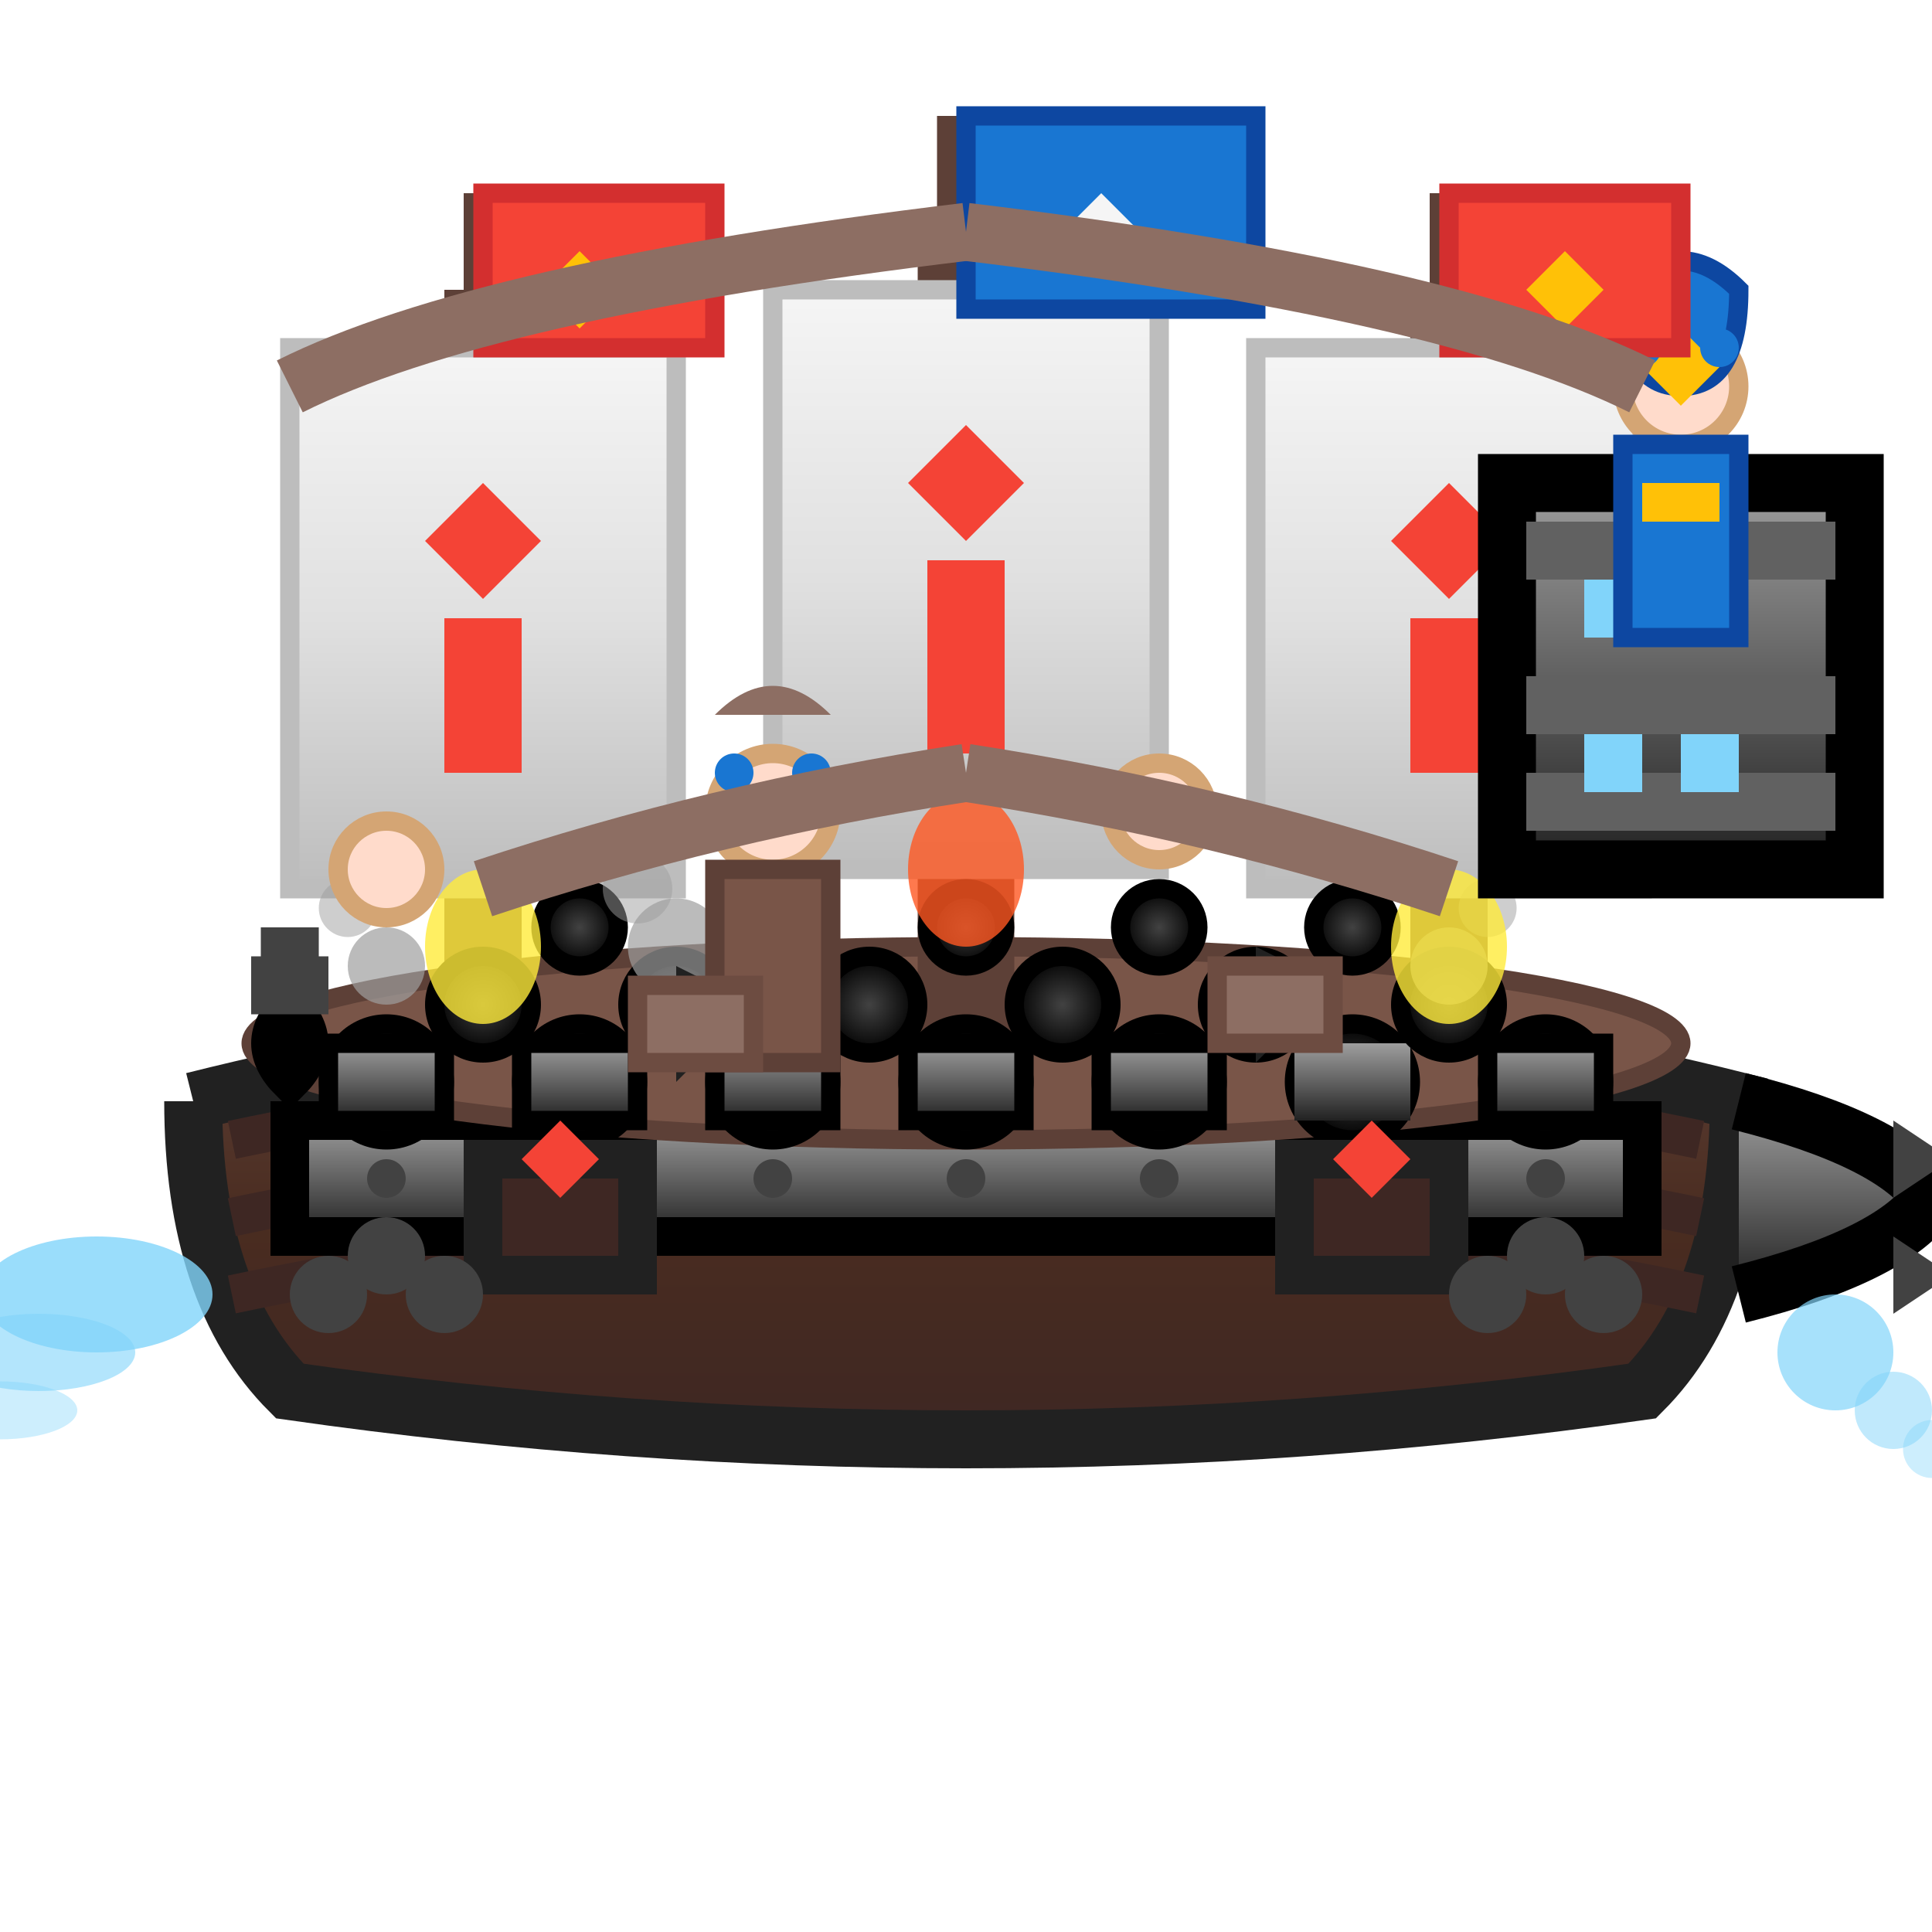
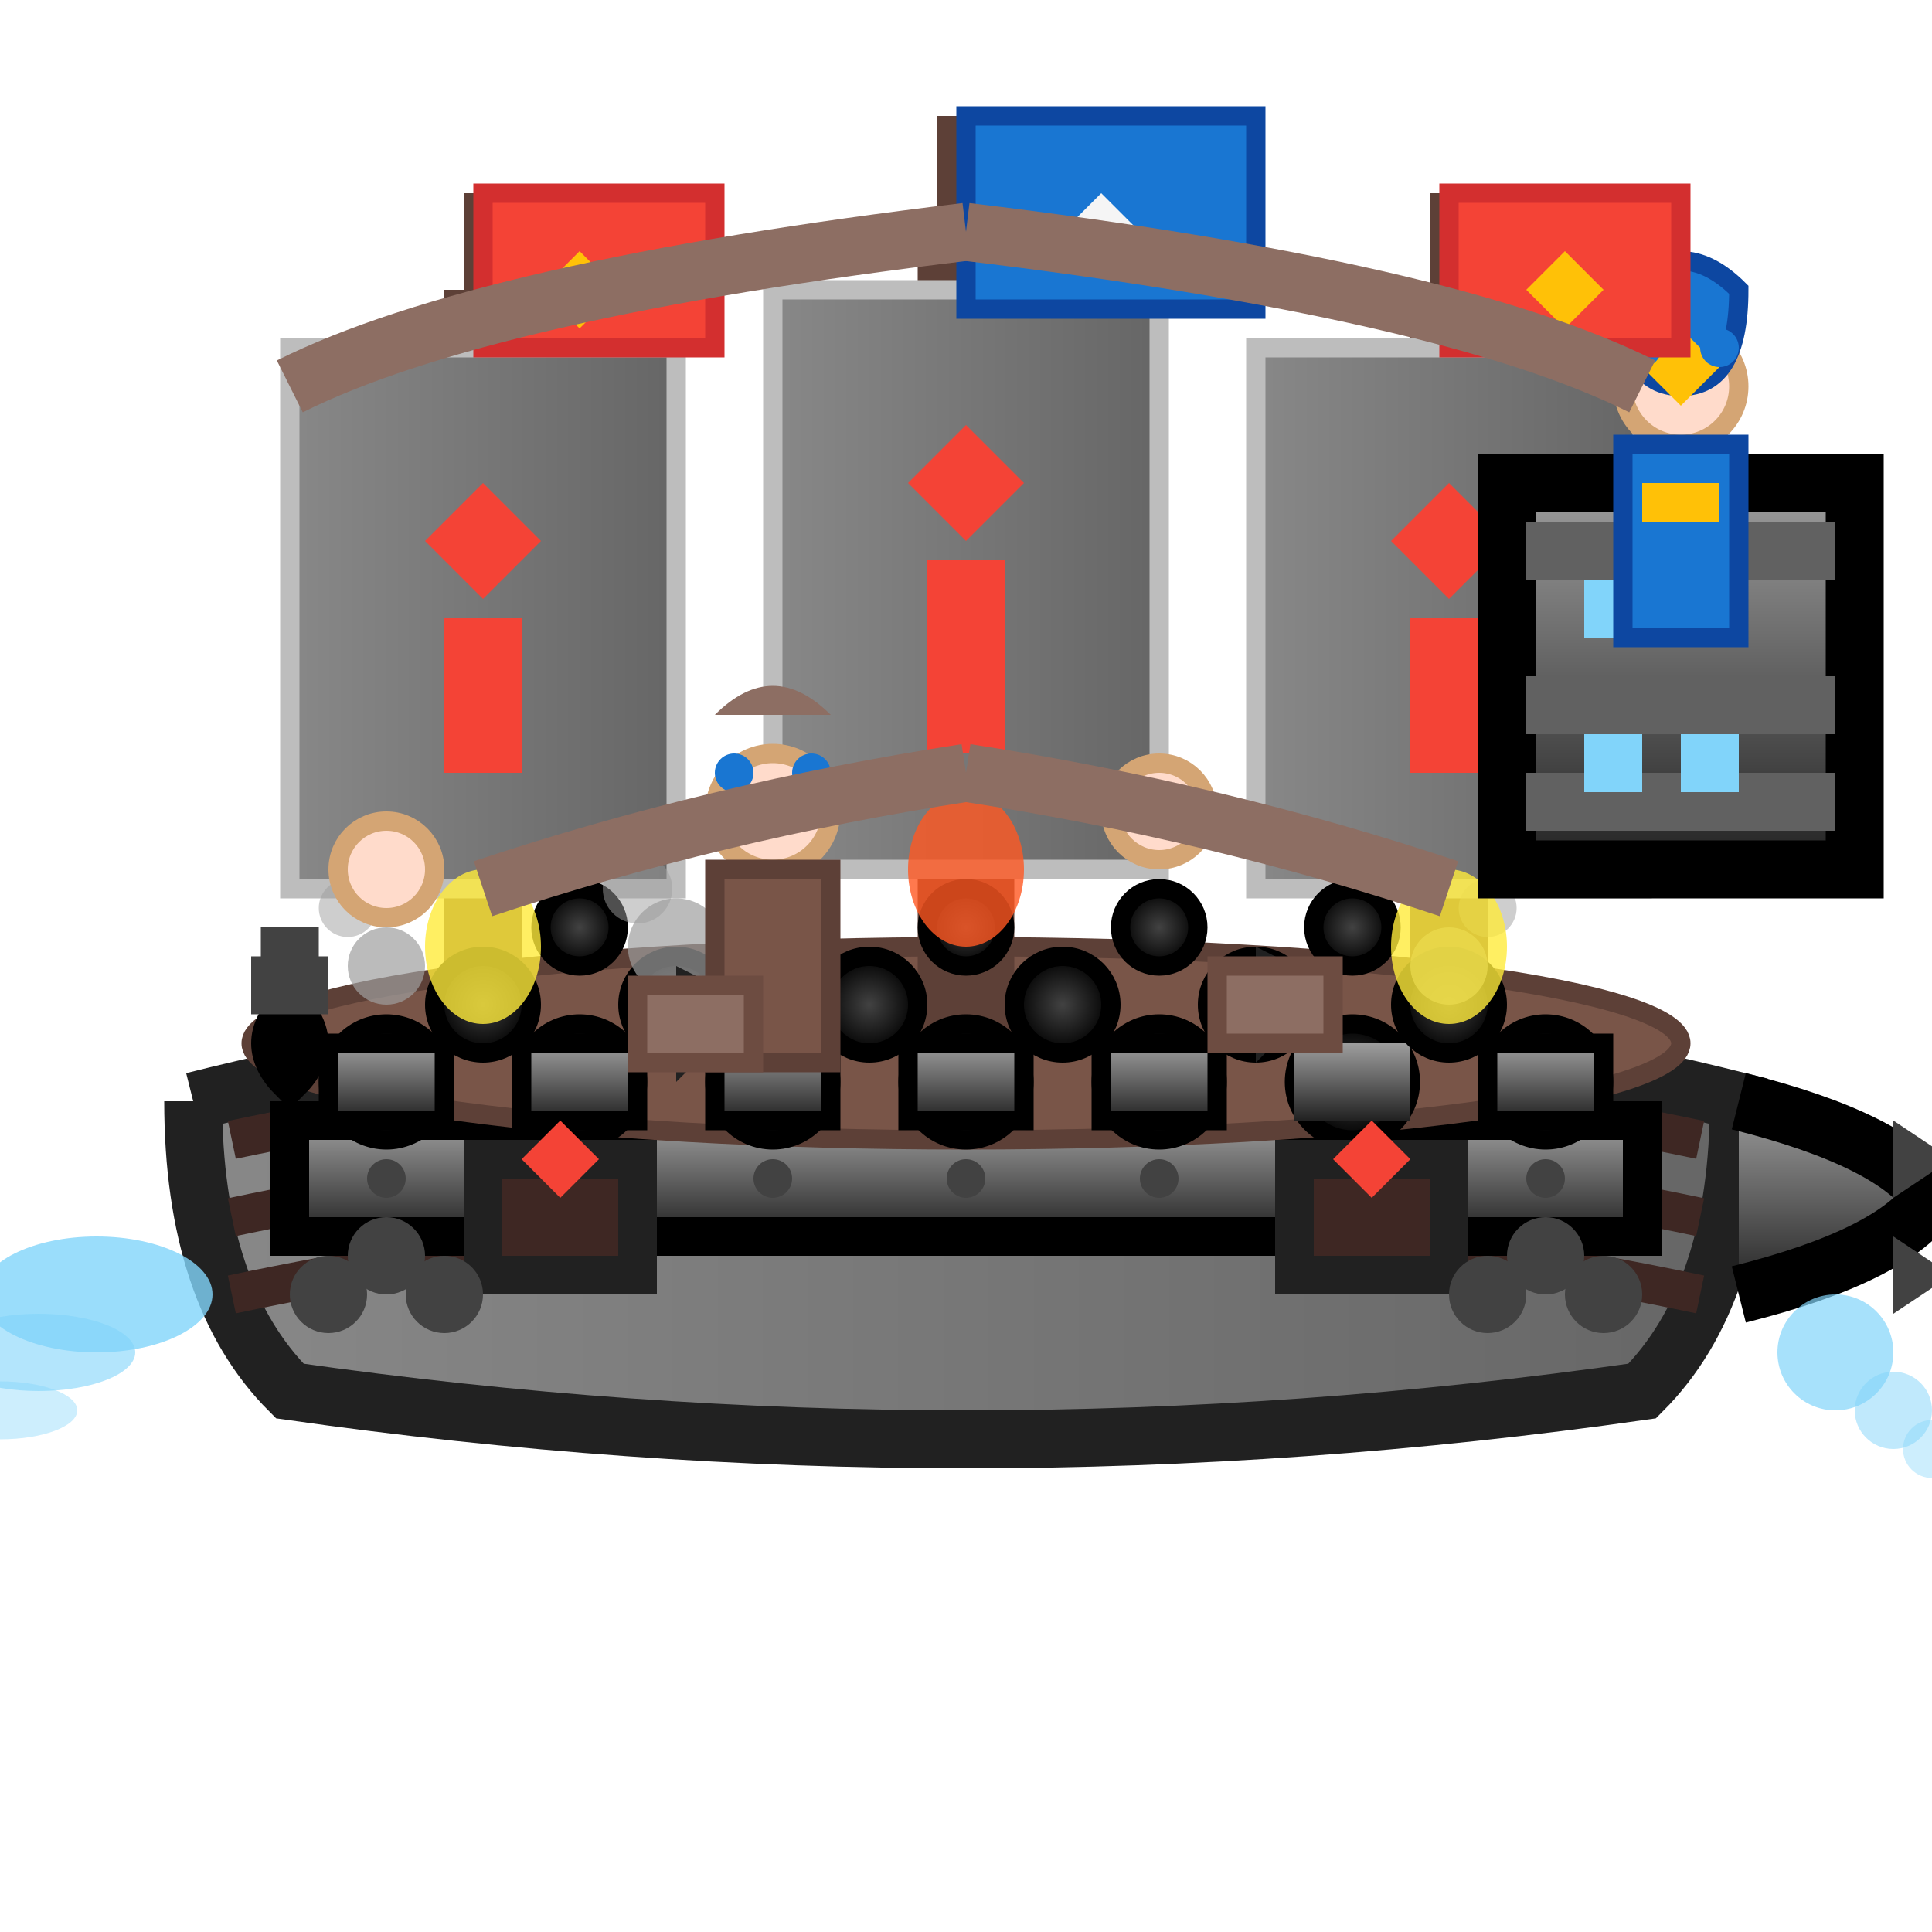
<svg xmlns="http://www.w3.org/2000/svg" viewBox="0 0 100 100">
  <defs>
+     <linearGradient id="playerColor">
+       <stop offset="0%" stop-color="#888888" />
+       <stop offset="100%" stop-color="#666666" />
+     </linearGradient>
    <linearGradient id="hullGrad" x1="0%" y1="0%" x2="0%" y2="100%">
      <stop offset="0%" stop-color="#5d4037" />
      <stop offset="50%" stop-color="#4a2c20" />
      <stop offset="100%" stop-color="#3e2723" />
    </linearGradient>
    <linearGradient id="armorGrad" x1="0%" y1="0%" x2="0%" y2="100%">
      <stop offset="0%" stop-color="#9e9e9e" />
      <stop offset="50%" stop-color="#616161" />
      <stop offset="100%" stop-color="#212121" />
    </linearGradient>
    <linearGradient id="sailGrad" x1="0%" y1="0%" x2="0%" y2="100%">
      <stop offset="0%" stop-color="#f5f5f5" />
      <stop offset="50%" stop-color="#e0e0e0" />
      <stop offset="100%" stop-color="#bdbdbd" />
    </linearGradient>
    <radialGradient id="cannonGrad" cx="50%" cy="50%">
      <stop offset="0%" stop-color="#424242" />
      <stop offset="100%" stop-color="#000" />
    </radialGradient>
  </defs>
-   <path d="M10 57 Q50 47 90 57 Q90 67 85 72 Q50 77 15 72 Q10 67 10 57" fill="url(#hullGrad)" stroke="#212121" stroke-width="3" />
+   <path d="M10 57 Q50 47 90 57 Q90 67 85 72 Q50 77 15 72 Q10 67 10 57" fill="url(#playerColor)" stroke="#212121" stroke-width="3" />
  <path d="M12 59 Q50 51 88 59" stroke="#3e2723" stroke-width="2" fill="none" />
  <path d="M12 63 Q50 55 88 63" stroke="#3e2723" stroke-width="2" fill="none" />
  <path d="M12 67 Q50 59 88 67" stroke="#3e2723" stroke-width="2" fill="none" />
  <rect x="15" y="58" width="70" height="6" fill="url(#armorGrad)" stroke="#000" stroke-width="2" />
  <circle cx="20" cy="61" r="1" fill="#424242" />
  <circle cx="30" cy="61" r="1" fill="#424242" />
  <circle cx="40" cy="61" r="1" fill="#424242" />
  <circle cx="50" cy="61" r="1" fill="#424242" />
  <circle cx="60" cy="61" r="1" fill="#424242" />
  <circle cx="70" cy="61" r="1" fill="#424242" />
  <circle cx="80" cy="61" r="1" fill="#424242" />
  <ellipse cx="50" cy="54" rx="37" ry="5" fill="#795548" stroke="#5d4037" stroke-width="1" />
  <line x1="25" y1="15" x2="25" y2="54" stroke="#5d4037" stroke-width="4" />
  <line x1="50" y1="12" x2="50" y2="54" stroke="#5d4037" stroke-width="5" />
  <line x1="75" y1="15" x2="75" y2="54" stroke="#5d4037" stroke-width="4" />
-   <rect x="15" y="18" width="20" height="28" fill="url(#sailGrad)" stroke="#bdbdbd" stroke-width="1" />
-   <rect x="40" y="15" width="20" height="30" fill="url(#sailGrad)" stroke="#bdbdbd" stroke-width="1" />
-   <rect x="65" y="18" width="20" height="28" fill="url(#sailGrad)" stroke="#bdbdbd" stroke-width="1" />
+   <rect x="15" y="18" width="20" height="28" fill="url(#playerColor)" stroke="#bdbdbd" stroke-width="1" />
+   <rect x="40" y="15" width="20" height="30" fill="url(#playerColor)" stroke="#bdbdbd" stroke-width="1" />
+   <rect x="65" y="18" width="20" height="28" fill="url(#playerColor)" stroke="#bdbdbd" stroke-width="1" />
  <polygon points="25,25 22,28 25,31 28,28" fill="#f44336" />
  <rect x="23" y="32" width="4" height="8" fill="#f44336" />
  <polygon points="50,22 47,25 50,28 53,25" fill="#f44336" />
  <rect x="48" y="29" width="4" height="10" fill="#f44336" />
  <polygon points="75,25 72,28 75,31 78,28" fill="#f44336" />
  <rect x="73" y="32" width="4" height="8" fill="#f44336" />
  <circle cx="20" cy="56" r="3" fill="url(#cannonGrad)" stroke="#000" stroke-width="1" />
  <rect x="17" y="54" width="6" height="4" fill="url(#armorGrad)" stroke="#000" stroke-width="1" />
  <circle cx="30" cy="56" r="3" fill="url(#cannonGrad)" stroke="#000" stroke-width="1" />
  <rect x="27" y="54" width="6" height="4" fill="url(#armorGrad)" stroke="#000" stroke-width="1" />
  <circle cx="40" cy="56" r="3" fill="url(#cannonGrad)" stroke="#000" stroke-width="1" />
  <rect x="37" y="54" width="6" height="4" fill="url(#armorGrad)" stroke="#000" stroke-width="1" />
  <circle cx="50" cy="56" r="3" fill="url(#cannonGrad)" stroke="#000" stroke-width="1" />
  <rect x="47" y="54" width="6" height="4" fill="url(#armorGrad)" stroke="#000" stroke-width="1" />
  <circle cx="60" cy="56" r="3" fill="url(#cannonGrad)" stroke="#000" stroke-width="1" />
  <rect x="57" y="54" width="6" height="4" fill="url(#armorGrad)" stroke="#000" stroke-width="1" />
  <circle cx="70" cy="56" r="3" fill="url(#cannonGrad)" stroke="#000" stroke-width="1" />
  <rect x="67" y="54" width="6" height="4" fill="url(#armorGrad)" stroke-width="1" />
  <circle cx="80" cy="56" r="3" fill="url(#cannonGrad)" stroke="#000" stroke-width="1" />
  <rect x="77" y="54" width="6" height="4" fill="url(#armorGrad)" stroke="#000" stroke-width="1" />
  <circle cx="25" cy="52" r="2.5" fill="url(#cannonGrad)" stroke="#000" stroke-width="1" />
  <circle cx="35" cy="52" r="2.5" fill="url(#cannonGrad)" stroke="#000" stroke-width="1" />
  <circle cx="45" cy="52" r="2.5" fill="url(#cannonGrad)" stroke="#000" stroke-width="1" />
  <circle cx="55" cy="52" r="2.5" fill="url(#cannonGrad)" stroke="#000" stroke-width="1" />
  <circle cx="65" cy="52" r="2.5" fill="url(#cannonGrad)" stroke="#000" stroke-width="1" />
  <circle cx="75" cy="52" r="2.5" fill="url(#cannonGrad)" stroke="#000" stroke-width="1" />
  <circle cx="30" cy="48" r="2" fill="url(#cannonGrad)" stroke="#000" stroke-width="1" />
  <circle cx="40" cy="48" r="2" fill="url(#cannonGrad)" stroke="#000" stroke-width="1" />
  <circle cx="50" cy="48" r="2" fill="url(#cannonGrad)" stroke="#000" stroke-width="1" />
  <circle cx="60" cy="48" r="2" fill="url(#cannonGrad)" stroke="#000" stroke-width="1" />
  <circle cx="70" cy="48" r="2" fill="url(#cannonGrad)" stroke="#000" stroke-width="1" />
  <circle cx="20" cy="50" r="2" fill="#9e9e9e" opacity="0.7" />
  <circle cx="18" cy="47" r="1.5" fill="#9e9e9e" opacity="0.5" />
  <circle cx="35" cy="49" r="2.5" fill="#9e9e9e" opacity="0.7" />
  <circle cx="33" cy="46" r="1.8" fill="#9e9e9e" opacity="0.5" />
  <circle cx="75" cy="50" r="2" fill="#9e9e9e" opacity="0.7" />
  <circle cx="77" cy="47" r="1.5" fill="#9e9e9e" opacity="0.5" />
  <ellipse cx="25" cy="49" rx="3" ry="4" fill="#ffeb3b" opacity="0.8" />
  <ellipse cx="50" cy="45" rx="3" ry="4" fill="#ff5722" opacity="0.8" />
  <ellipse cx="75" cy="49" rx="3" ry="4" fill="#ffeb3b" opacity="0.8" />
  <rect x="78" y="25" width="18" height="20" fill="url(#armorGrad)" stroke="#000" stroke-width="3" />
  <rect x="79" y="27" width="16" height="3" fill="#616161" />
  <rect x="79" y="35" width="16" height="3" fill="#616161" />
  <rect x="79" y="40" width="16" height="3" fill="#616161" />
  <rect x="82" y="30" width="3" height="3" fill="#81d4fa" />
  <rect x="87" y="30" width="3" height="3" fill="#81d4fa" />
  <rect x="82" y="38" width="3" height="3" fill="#81d4fa" />
  <rect x="87" y="38" width="3" height="3" fill="#81d4fa" />
  <circle cx="87" cy="20" r="3" fill="#ffdbcb" stroke="#d4a574" stroke-width="1" />
  <path d="M84 15 Q87 12 90 15 Q90 20 87 20 Q84 20 84 15" fill="#1976d2" stroke="#0d47a1" stroke-width="1" />
  <polygon points="87,17 85,19 87,21 89,19" fill="#ffc107" />
  <circle cx="85" cy="18" r="1" fill="#1976d2" />
  <circle cx="89" cy="18" r="1" fill="#1976d2" />
  <rect x="84" y="23" width="6" height="10" fill="#1976d2" stroke="#0d47a1" stroke-width="1" />
  <rect x="85" y="25" width="4" height="2" fill="#ffc107" />
  <circle cx="40" cy="42" r="3" fill="#ffdbcb" stroke="#d4a574" stroke-width="1" />
  <path d="M37 37 Q40 34 43 37" fill="#8d6e63" />
  <circle cx="38" cy="40" r="1" fill="#1976d2" />
  <circle cx="42" cy="40" r="1" fill="#1976d2" />
  <rect x="37" y="45" width="6" height="10" fill="#795548" stroke="#5d4037" stroke-width="1" />
  <circle cx="60" cy="42" r="2.5" fill="#ffdbcb" stroke="#d4a574" stroke-width="1" />
  <circle cx="20" cy="45" r="2.5" fill="#ffdbcb" stroke="#d4a574" stroke-width="1" />
  <path d="M90 57 Q98 59 100 62 Q98 65 90 67" fill="url(#armorGrad)" stroke="#000" stroke-width="3" />
  <polygon points="100,60 103,62 100,64" fill="#424242" />
  <polygon points="98,58 101,60 98,62" fill="#424242" />
  <polygon points="98,64 101,66 98,68" fill="#424242" />
  <path d="M15 52 Q13 54 15 56 Q17 54 15 52" fill="url(#armorGrad)" stroke="#000" stroke-width="2" />
  <line x1="15" y1="52" x2="15" y2="48" stroke="#424242" stroke-width="3" />
  <line x1="13" y1="51" x2="17" y2="51" stroke="#424242" stroke-width="3" />
  <rect x="25" y="60" width="8" height="6" fill="#3e2723" stroke="#212121" stroke-width="2" />
  <rect x="67" y="60" width="8" height="6" fill="#3e2723" stroke="#212121" stroke-width="2" />
  <polygon points="29,58 27,60 29,62 31,60" fill="#f44336" />
  <polygon points="71,58 69,60 71,62 73,60" fill="#f44336" />
  <circle cx="20" cy="65" r="2" fill="#424242" />
  <circle cx="23" cy="67" r="2" fill="#424242" />
  <circle cx="17" cy="67" r="2" fill="#424242" />
  <circle cx="80" cy="65" r="2" fill="#424242" />
  <circle cx="83" cy="67" r="2" fill="#424242" />
  <circle cx="77" cy="67" r="2" fill="#424242" />
  <line x1="25" y1="15" x2="25" y2="10" stroke="#5d4037" stroke-width="2" />
  <rect x="25" y="10" width="12" height="8" fill="#f44336" stroke="#d32f2f" stroke-width="1" />
  <polygon points="30,13 28,15 30,17 32,15" fill="#ffc107" />
  <line x1="50" y1="12" x2="50" y2="6" stroke="#5d4037" stroke-width="3" />
  <rect x="50" y="6" width="15" height="10" fill="#1976d2" stroke="#0d47a1" stroke-width="1" />
  <polygon points="57,10 55,12 57,14 59,12" fill="#f5f5f5" />
  <line x1="75" y1="15" x2="75" y2="10" stroke="#5d4037" stroke-width="2" />
  <rect x="75" y="10" width="12" height="8" fill="#f44336" stroke="#d32f2f" stroke-width="1" />
  <polygon points="81,13 79,15 81,17 83,15" fill="#ffc107" />
  <path d="M15 20 Q25 15 50 12" stroke="#8d6e63" stroke-width="3" fill="none" />
  <path d="M85 20 Q75 15 50 12" stroke="#8d6e63" stroke-width="3" fill="none" />
  <path d="M25 46 Q37 42 50 40" stroke="#8d6e63" stroke-width="3" fill="none" />
  <path d="M75 46 Q63 42 50 40" stroke="#8d6e63" stroke-width="3" fill="none" />
  <ellipse cx="5" cy="67" rx="6" ry="3" fill="#81d4fa" opacity="0.8" />
  <ellipse cx="2" cy="70" rx="5" ry="2" fill="#81d4fa" opacity="0.6" />
  <ellipse cx="0" cy="73" rx="4" ry="1.5" fill="#81d4fa" opacity="0.4" />
  <circle cx="95" cy="70" r="3" fill="#81d4fa" opacity="0.7" />
  <circle cx="98" cy="73" r="2" fill="#81d4fa" opacity="0.5" />
  <circle cx="100" cy="75" r="1.5" fill="#81d4fa" opacity="0.4" />
  <polygon points="35,50 39,52 35,56" fill="#212121" />
  <polygon points="65,49 69,51 65,55" fill="#212121" />
  <rect x="33" y="51" width="6" height="4" fill="#8d6e63" stroke="#6d4c41" stroke-width="1" />
  <rect x="63" y="50" width="6" height="4" fill="#8d6e63" stroke="#6d4c41" stroke-width="1" />
</svg>
